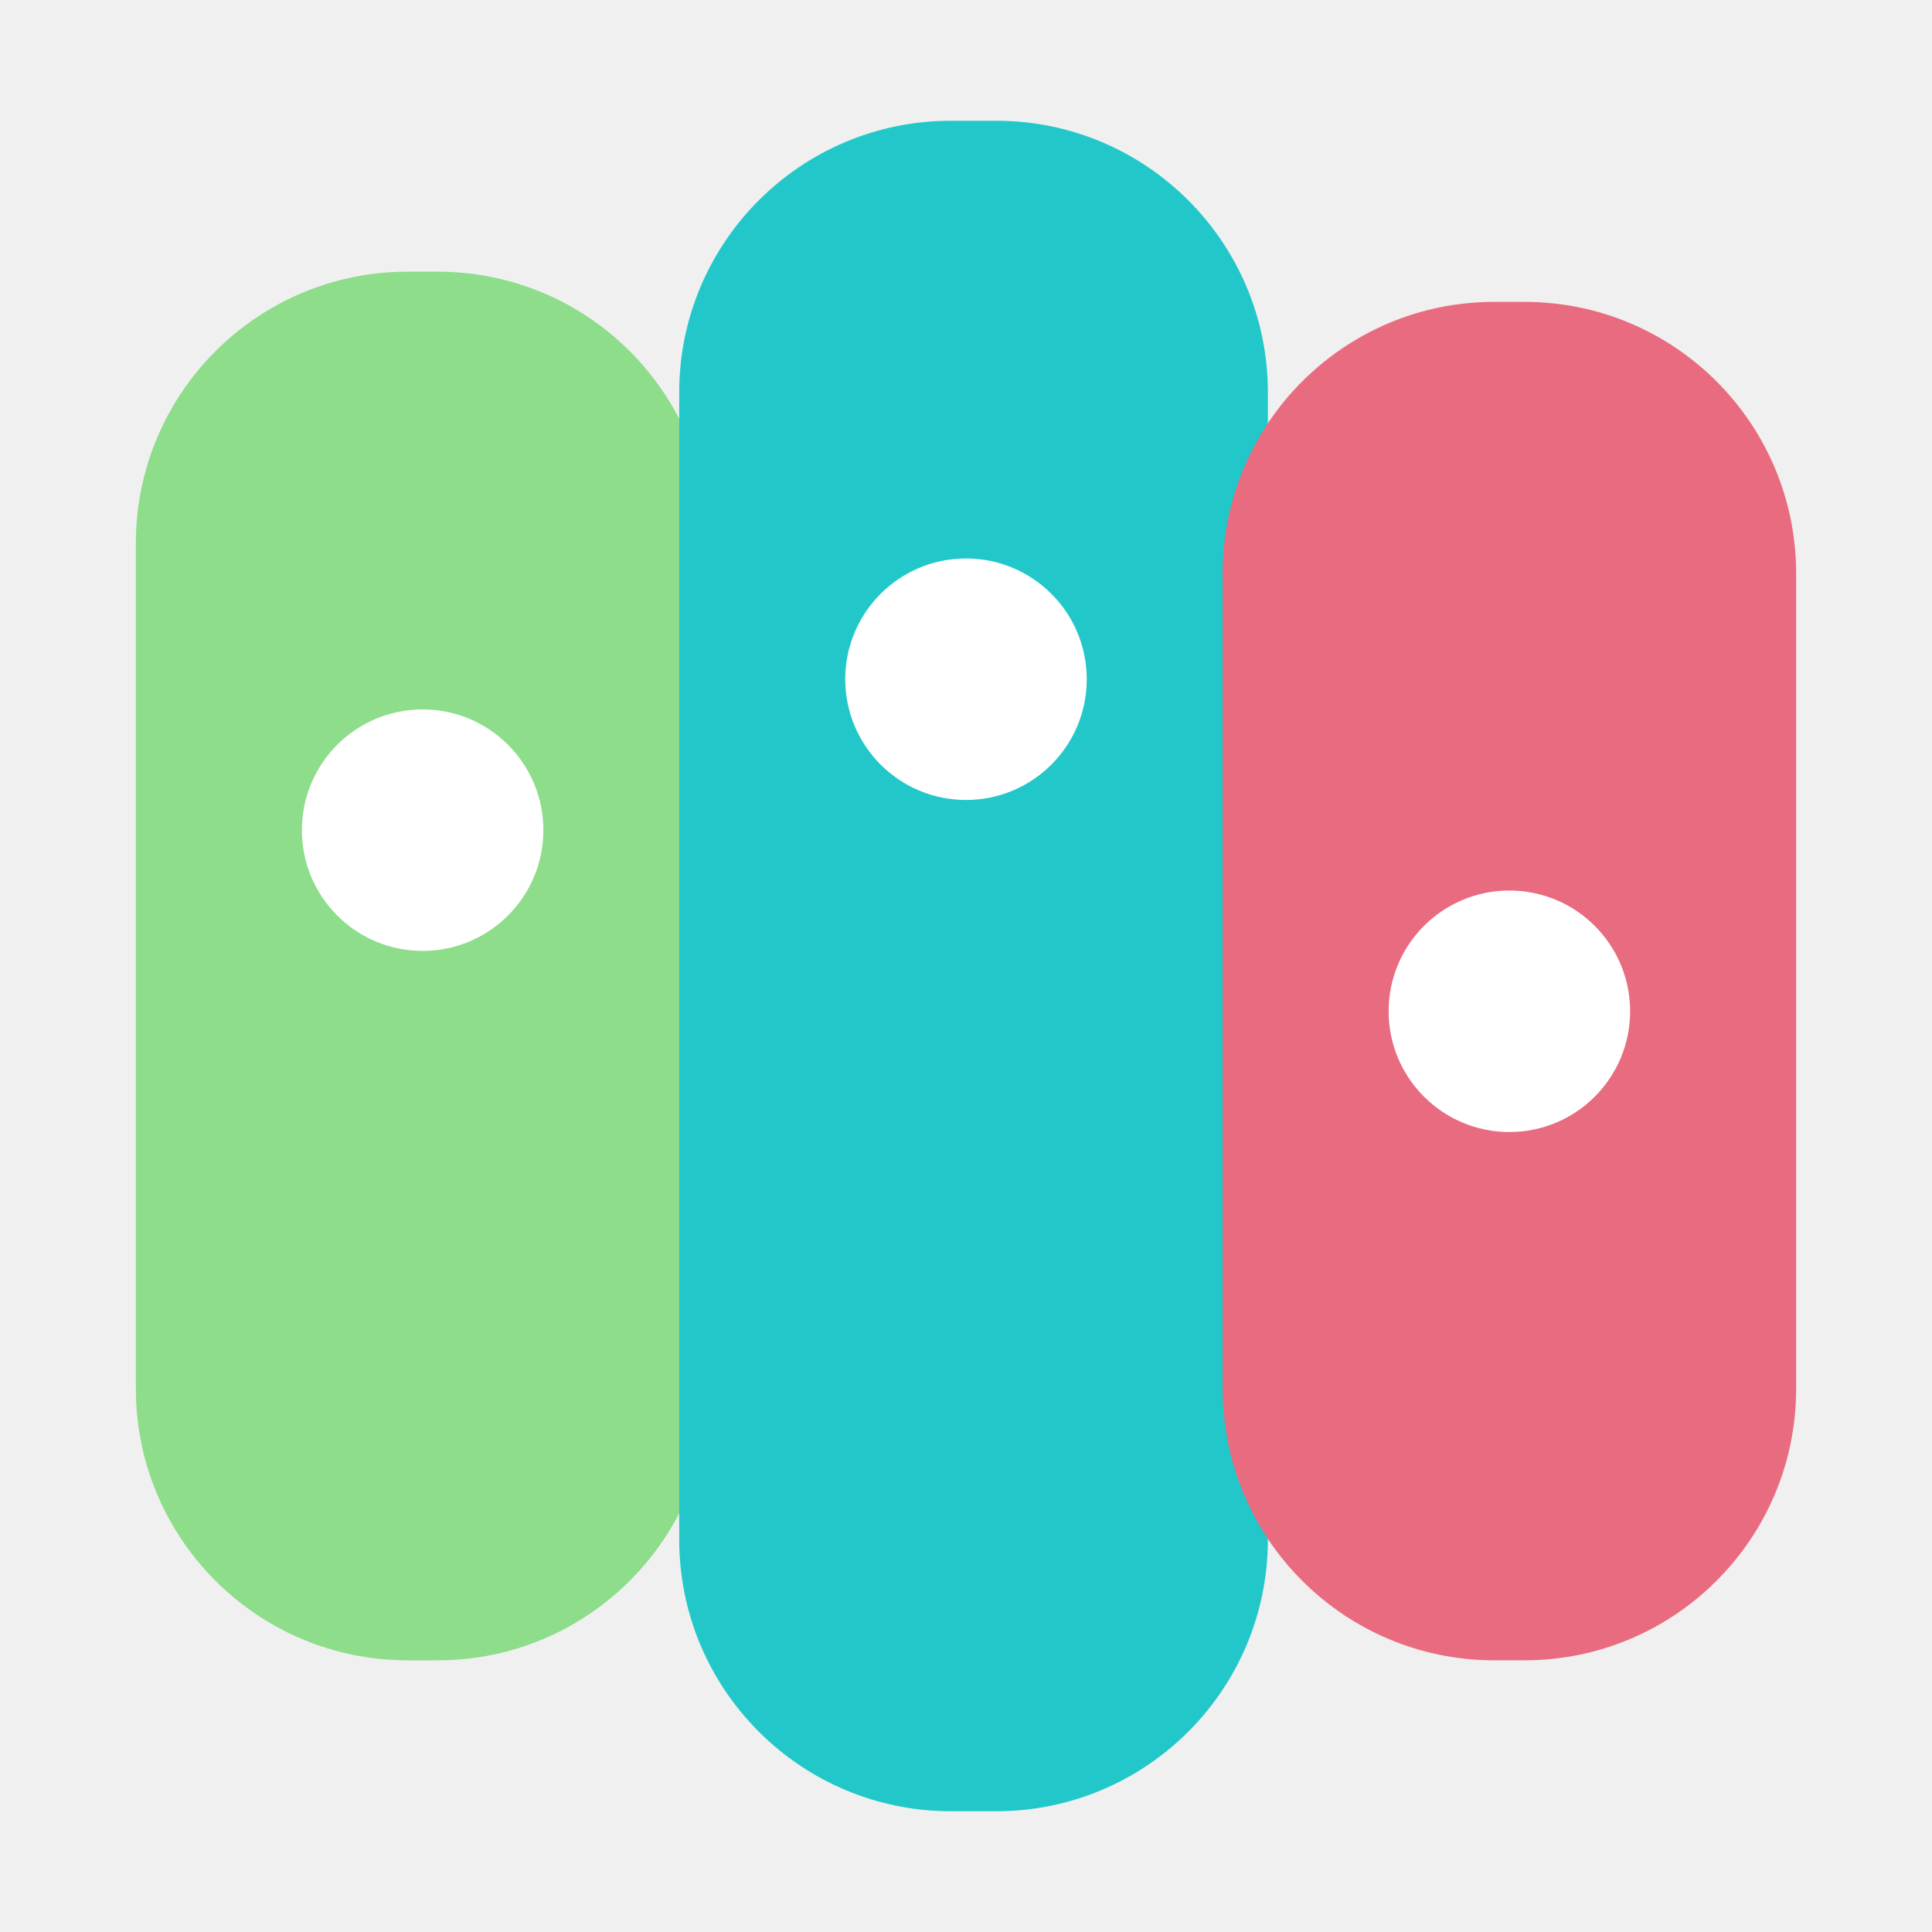
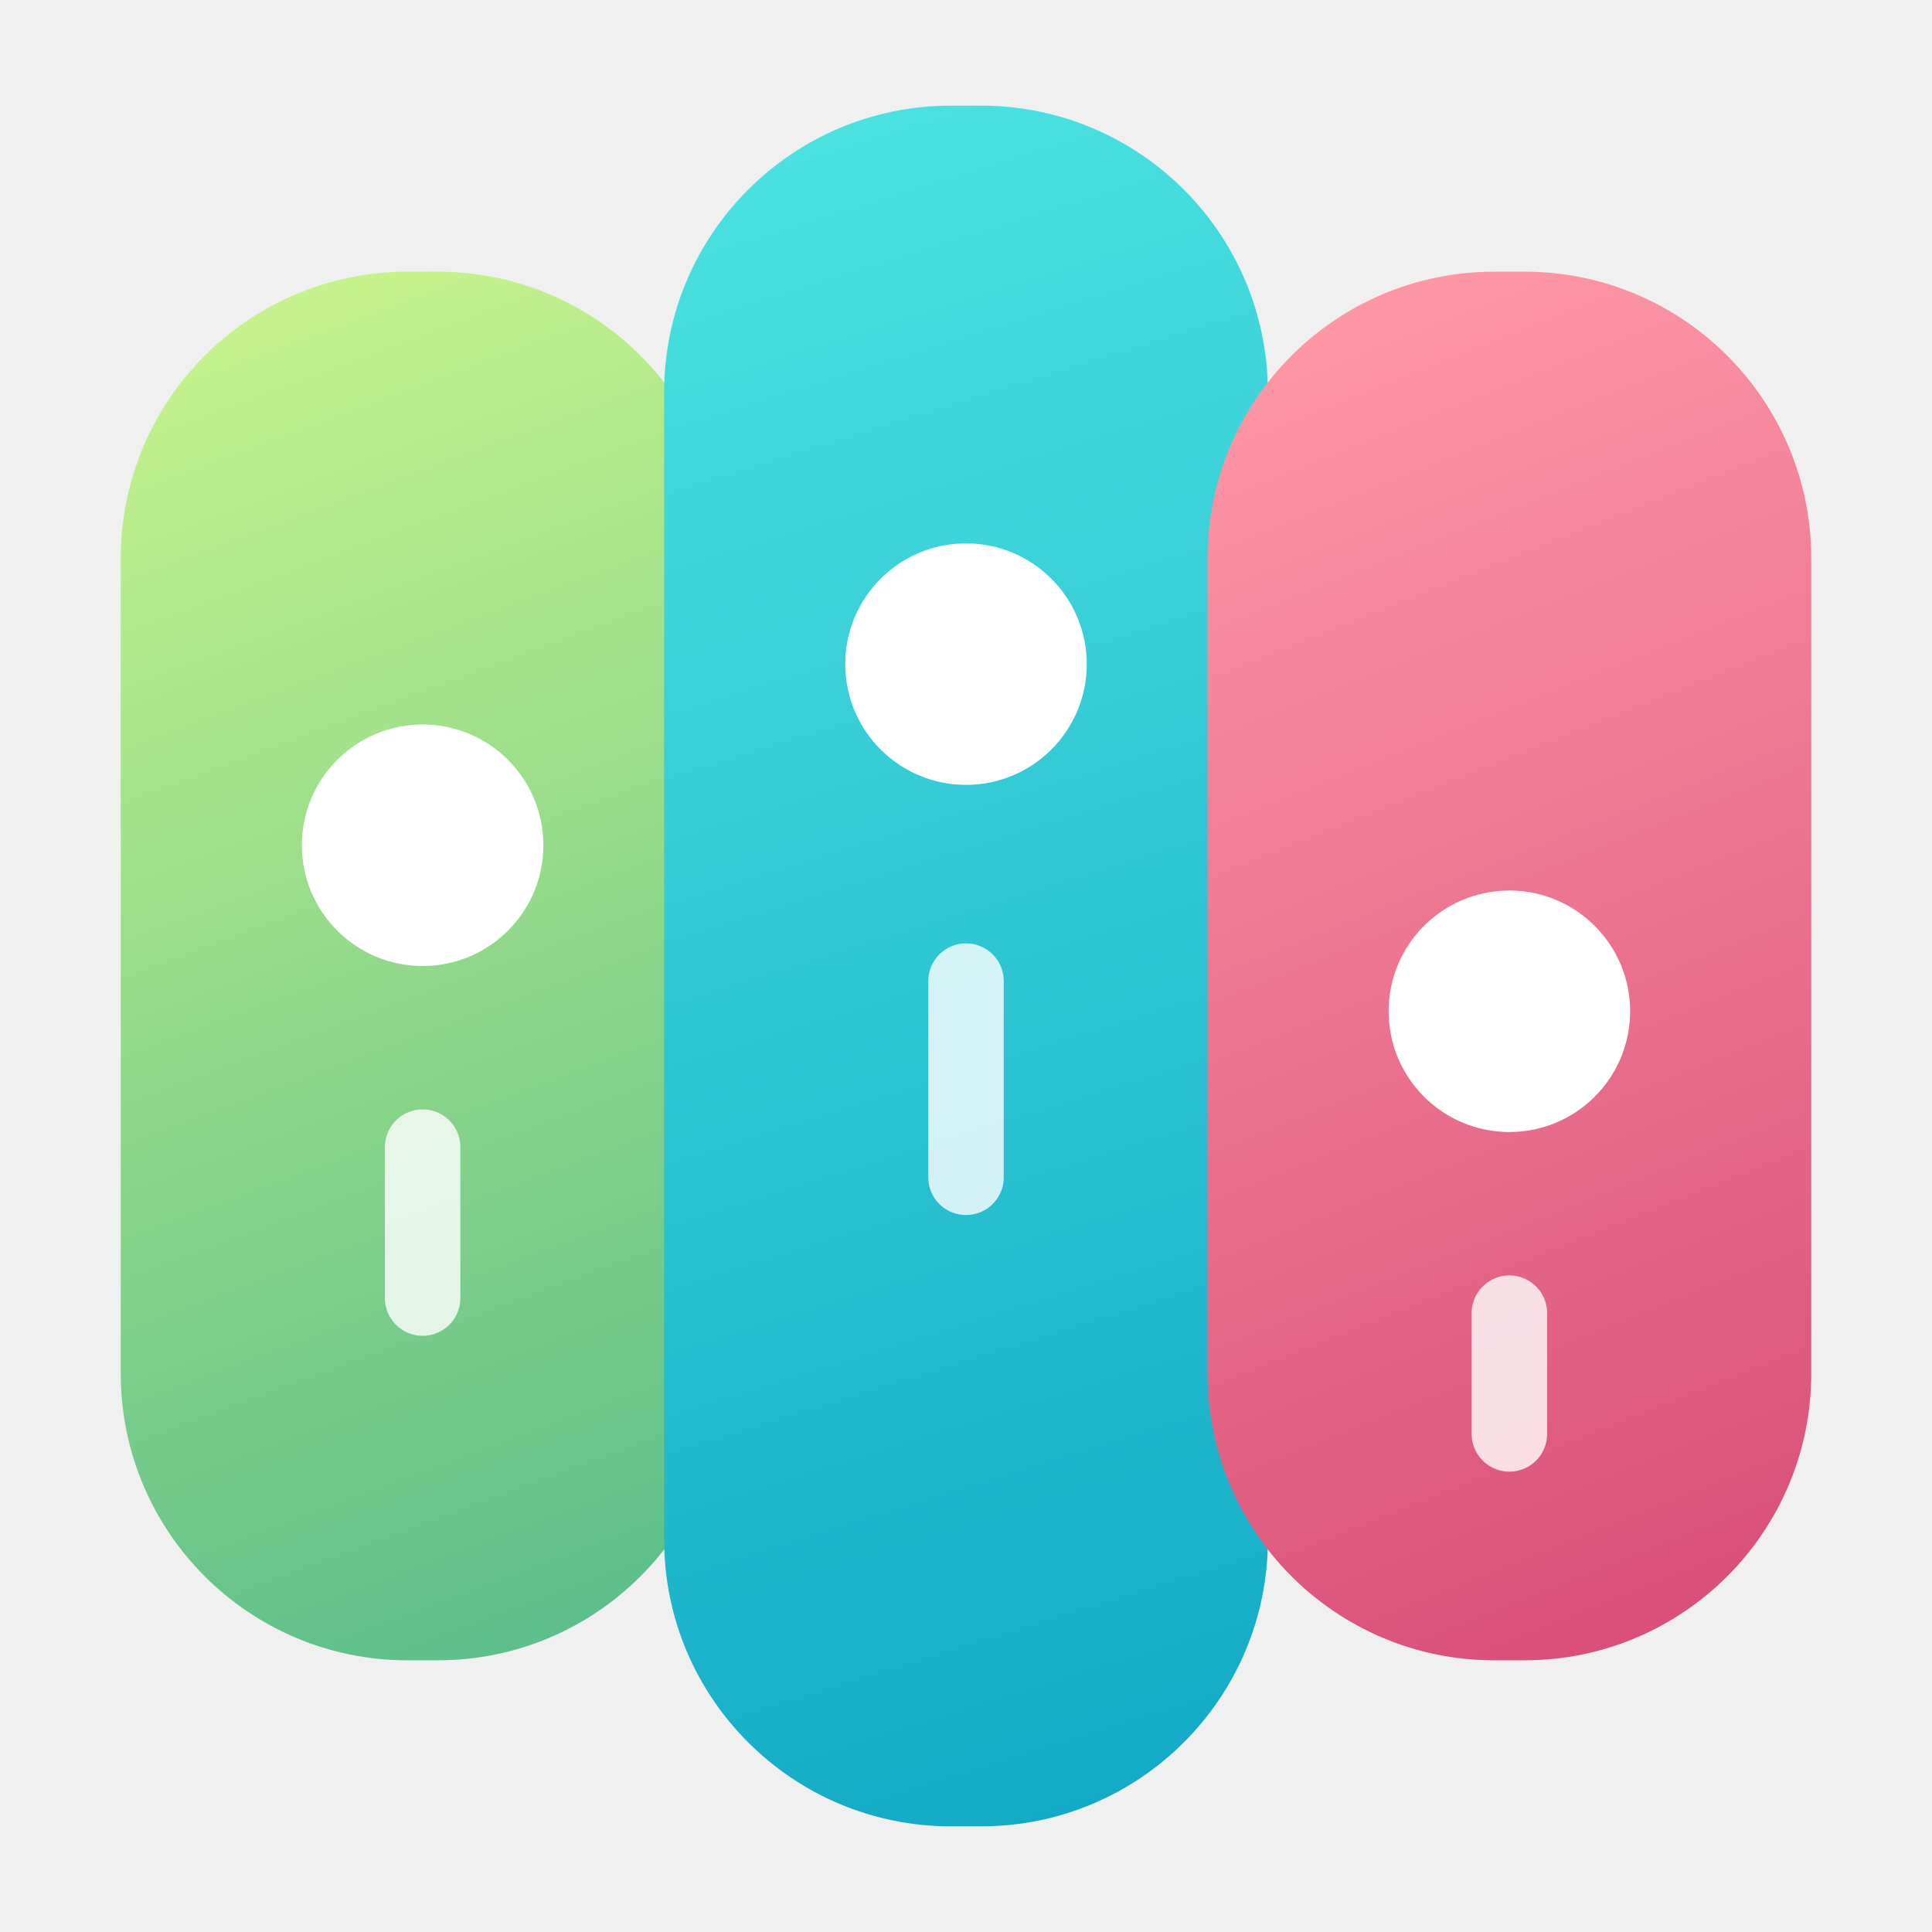
<svg xmlns="http://www.w3.org/2000/svg" viewBox="0 0 128 128">
-   <rect x="9" y="18" width="38" height="92" rx="18" fill="#8ddd8a" />
-   <rect x="45" y="8" width="39" height="112" rx="18" fill="#22c8c9" />
-   <rect x="81" y="20" width="38" height="90" rx="18" fill="#e96b7f" />
-   <circle cx="28" cy="55" r="8" fill="#fff" />
-   <circle cx="64" cy="45" r="8" fill="#fff" />
+   <defs>
+     <linearGradient id="green" x1="15" y1="22" x2="47" y2="108" gradientUnits="userSpaceOnUse">
+       <stop stop-color="#c5f28c" />
+       <stop offset="1" stop-color="#59bd8a" />
+     </linearGradient>
+     <linearGradient id="cyan" x1="48" y1="7" x2="83" y2="119" gradientUnits="userSpaceOnUse">
+       <stop stop-color="#4ce3e1" />
+       <stop offset="1" stop-color="#12a9c6" />
+     </linearGradient>
+     <linearGradient id="pink" x1="82" y1="18" x2="118" y2="108" gradientUnits="userSpaceOnUse">
+       <stop stop-color="#ff9ba8" />
+       <stop offset="1" stop-color="#d84d78" />
+     </linearGradient>
+   </defs>
+   <rect x="8" y="18" width="40" height="92" rx="19" fill="url(#green)" />
+   <rect x="44" y="7" width="40" height="114" rx="19" fill="url(#cyan)" />
+   <rect x="80" y="18" width="40" height="92" rx="19" fill="url(#pink)" />
+   <circle cx="28" cy="56" r="8" fill="#fff" />
+   <circle cx="64" cy="44" r="8" fill="#fff" />
  <circle cx="100" cy="67" r="8" fill="#fff" />
+   <path d="M28 76v10M64 65v13M100 87v8" stroke="#fff" stroke-width="5" stroke-linecap="round" opacity=".8" />
</svg>
